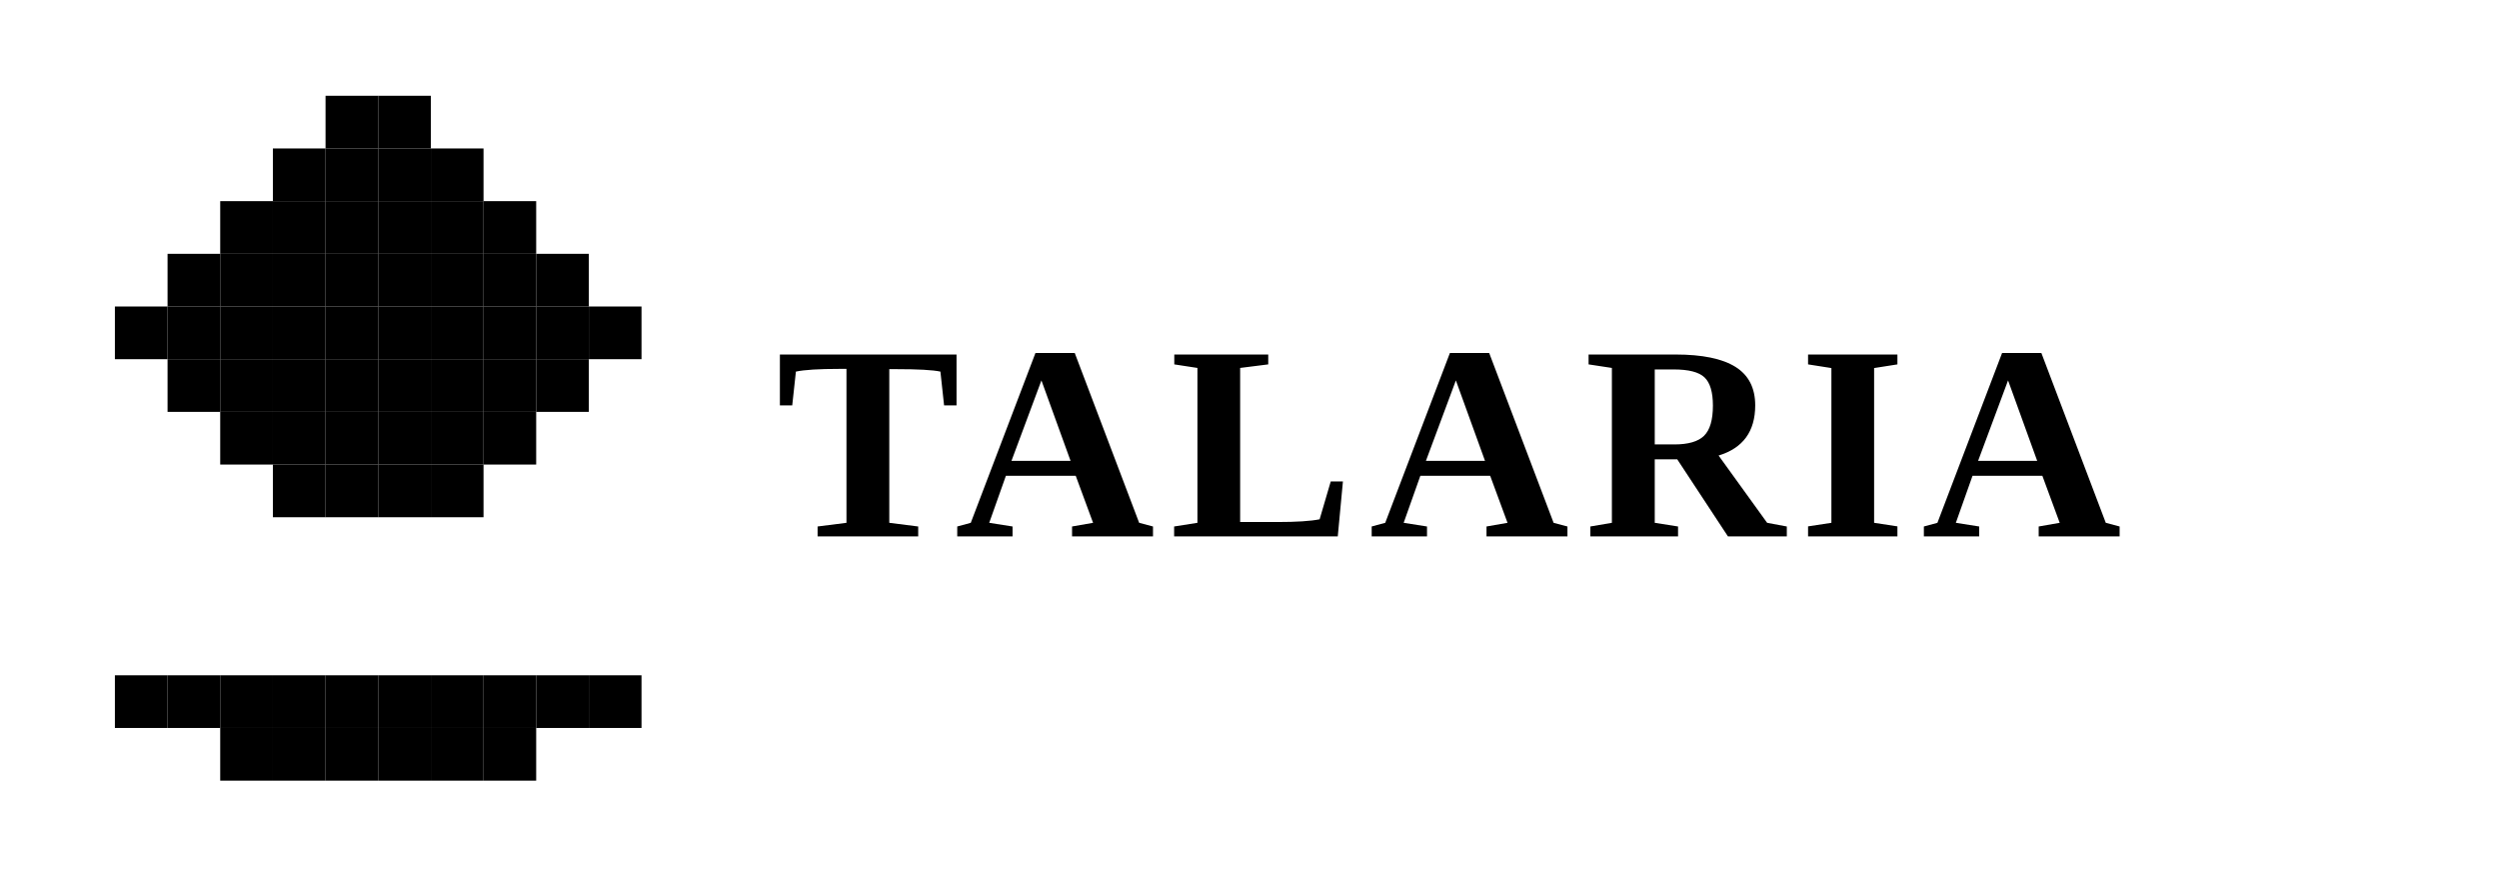
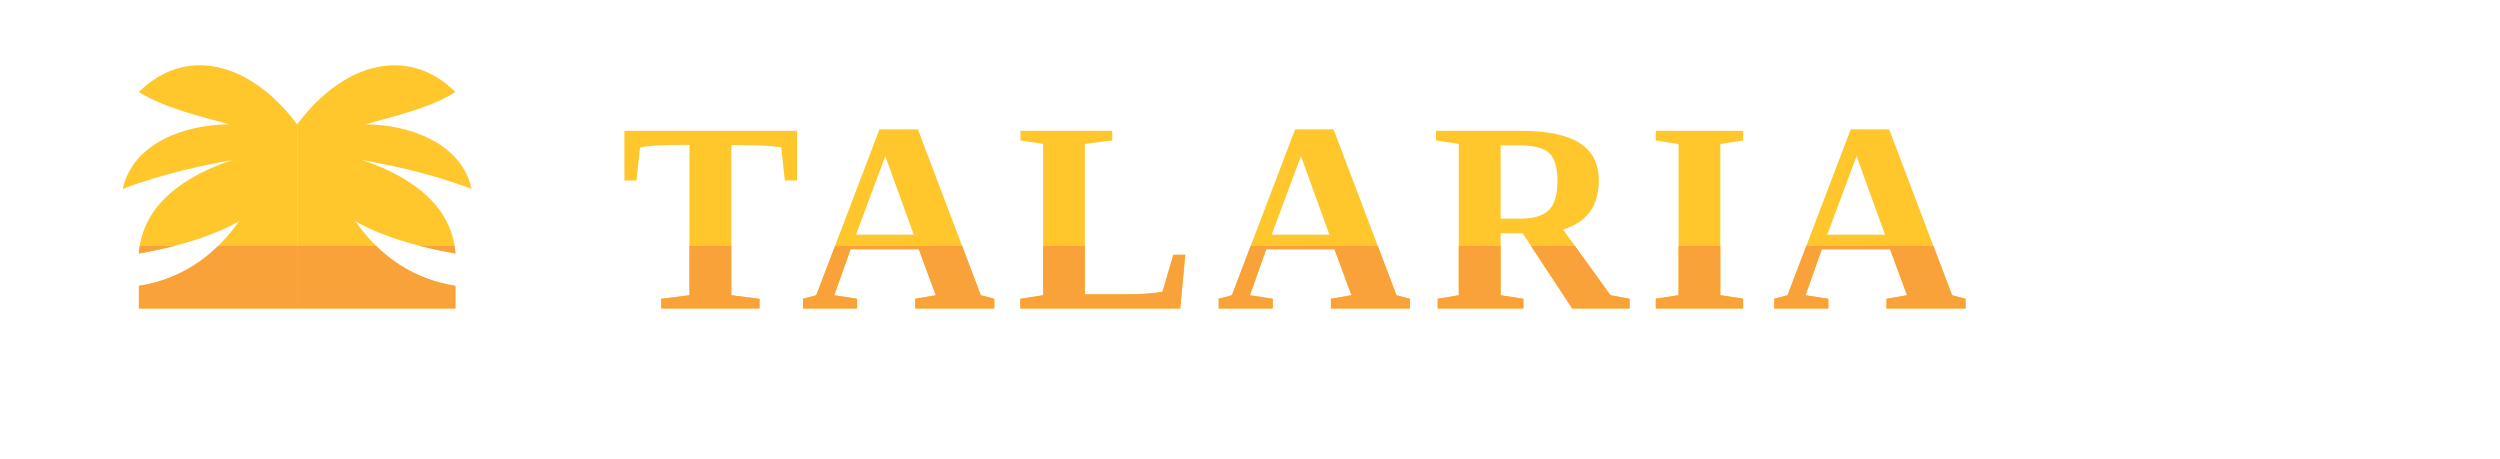
- <svg xmlns="http://www.w3.org/2000/svg" viewBox="0 0 1044 366" role="img" aria-labelledby="title">
-   <rect x="136" y="40" width="22" height="22" fill="#000" />
-   <rect x="158" y="40" width="22" height="22" fill="#000" />
-   <rect x="114" y="62" width="22" height="22" fill="#000" />
-   <rect x="136" y="62" width="22" height="22" fill="#000" />
-   <rect x="158" y="62" width="22" height="22" fill="#000" />
-   <rect x="180" y="62" width="22" height="22" fill="#000" />
-   <rect x="92" y="84" width="22" height="22" fill="#000" />
-   <rect x="114" y="84" width="22" height="22" fill="#000" />
-   <rect x="136" y="84" width="22" height="22" fill="#000" />
-   <rect x="158" y="84" width="22" height="22" fill="#000" />
-   <rect x="180" y="84" width="22" height="22" fill="#000" />
-   <rect x="202" y="84" width="22" height="22" fill="#000" />
-   <rect x="70" y="106" width="22" height="22" fill="#000" />
-   <rect x="92" y="106" width="22" height="22" fill="#000" />
-   <rect x="114" y="106" width="22" height="22" fill="#000" />
-   <rect x="136" y="106" width="22" height="22" fill="#000" />
-   <rect x="158" y="106" width="22" height="22" fill="#000" />
-   <rect x="180" y="106" width="22" height="22" fill="#000" />
-   <rect x="202" y="106" width="22" height="22" fill="#000" />
-   <rect x="224" y="106" width="22" height="22" fill="#000" />
-   <rect x="48" y="128" width="22" height="22" fill="#000" />
-   <rect x="70" y="128" width="22" height="22" fill="#000" />
-   <rect x="92" y="128" width="22" height="22" fill="#000" />
-   <rect x="114" y="128" width="22" height="22" fill="#000" />
-   <rect x="136" y="128" width="22" height="22" fill="#000" />
-   <rect x="158" y="128" width="22" height="22" fill="#000" />
-   <rect x="180" y="128" width="22" height="22" fill="#000" />
-   <rect x="202" y="128" width="22" height="22" fill="#000" />
-   <rect x="224" y="128" width="22" height="22" fill="#000" />
-   <rect x="246" y="128" width="22" height="22" fill="#000" />
-   <rect x="70" y="150" width="22" height="22" fill="#000" />
-   <rect x="92" y="150" width="22" height="22" fill="#000" />
-   <rect x="114" y="150" width="22" height="22" fill="#000" />
-   <rect x="136" y="150" width="22" height="22" fill="#000" />
-   <rect x="158" y="150" width="22" height="22" fill="#000" />
-   <rect x="180" y="150" width="22" height="22" fill="#000" />
-   <rect x="202" y="150" width="22" height="22" fill="#000" />
-   <rect x="224" y="150" width="22" height="22" fill="#000" />
-   <rect x="92" y="172" width="22" height="22" fill="#000" />
-   <rect x="114" y="172" width="22" height="22" fill="#000" />
-   <rect x="136" y="172" width="22" height="22" fill="#000" />
-   <rect x="158" y="172" width="22" height="22" fill="#000" />
-   <rect x="180" y="172" width="22" height="22" fill="#000" />
-   <rect x="202" y="172" width="22" height="22" fill="#000" />
-   <rect x="114" y="194" width="22" height="22" fill="#000" />
-   <rect x="136" y="194" width="22" height="22" fill="#000" />
-   <rect x="158" y="194" width="22" height="22" fill="#000" />
-   <rect x="180" y="194" width="22" height="22" fill="#000" />
-   <rect x="48" y="282" width="22" height="22" fill="#000" />
-   <rect x="70" y="282" width="22" height="22" fill="#000" />
-   <rect x="92" y="282" width="22" height="22" fill="#000" />
-   <rect x="114" y="282" width="22" height="22" fill="#000" />
-   <rect x="136" y="282" width="22" height="22" fill="#000" />
-   <rect x="158" y="282" width="22" height="22" fill="#000" />
-   <rect x="180" y="282" width="22" height="22" fill="#000" />
-   <rect x="202" y="282" width="22" height="22" fill="#000" />
-   <rect x="224" y="282" width="22" height="22" fill="#000" />
-   <rect x="246" y="282" width="22" height="22" fill="#000" />
-   <rect x="92" y="304" width="22" height="22" fill="#000" />
-   <rect x="114" y="304" width="22" height="22" fill="#000" />
-   <rect x="136" y="304" width="22" height="22" fill="#000" />
-   <rect x="158" y="304" width="22" height="22" fill="#000" />
-   <rect x="180" y="304" width="22" height="22" fill="#000" />
-   <rect x="202" y="304" width="22" height="22" fill="#000" />
-   <text x="324" y="224.0" font-family="Georgia, 'Times New Roman', serif" font-size="116" font-weight="700" letter-spacing="6" fill="#000">TALARIA</text>
+ <svg xmlns="http://www.w3.org/2000/svg" viewBox="0 0 1548 284" role="img" aria-labelledby="title">
+   <defs>
+     <clipPath id="talaria-glyph-band">
+       <rect x="0" y="145.293" width="240" height="43.546" />
+     </clipPath>
+   </defs>
+   <g transform="translate(64 7)">
+     <path d="M 120 70 C 90 30, 50 22, 22 50 C 38 60, 60 65, 78 70 C 50 70, 18 82, 12 110 C 38 100, 64 95, 80 92 C 50 102, 24 120, 22 150 C 50 145, 70 138, 84 130 Q 60 164, 22 170 L 22 184 L 120 184 Z" fill="#ffc72c" />
+     <path d="M 120 70 C 150 30, 190 22, 218 50 C 202 60, 180 65, 162 70 C 190 70, 222 82, 228 110 C 202 100, 176 95, 160 92 C 190 102, 216 120, 218 150 C 190 145, 170 138, 156 130 Q 180 164, 218 170 L 218 184 L 120 184 Z" fill="#ffc72c" />
+   </g>
+   <g transform="translate(64 7)" clip-path="url(#talaria-glyph-band)">
+     <path d="M 120 70 C 90 30, 50 22, 22 50 C 38 60, 60 65, 78 70 C 50 70, 18 82, 12 110 C 38 100, 64 95, 80 92 C 50 102, 24 120, 22 150 C 50 145, 70 138, 84 130 Q 60 164, 22 170 L 22 184 L 120 184 Z" fill="#f9a23a" />
+     <path d="M 120 70 C 150 30, 190 22, 218 50 C 202 60, 180 65, 162 70 C 190 70, 222 82, 228 110 C 202 100, 176 95, 160 92 C 190 102, 216 120, 218 150 C 190 145, 170 138, 156 130 Q 180 164, 218 170 L 218 184 L 120 184 Z" fill="#f9a23a" />
+   </g>
+   <defs>
+     <clipPath id="talaria-band-clip">
+       <text x="384" y="191" font-family="Georgia, 'Times New Roman', serif" font-size="168" font-weight="700" letter-spacing="12">TALARIA</text>
+     </clipPath>
+   </defs>
+   <text x="384" y="191" font-family="Georgia, 'Times New Roman', serif" font-size="168" font-weight="700" letter-spacing="12" fill="#ffc72c">TALARIA</text>
+   <rect x="380" y="152.293" width="1100" height="43.546" fill="#f9a23a" clip-path="url(#talaria-band-clip)" />
</svg>
